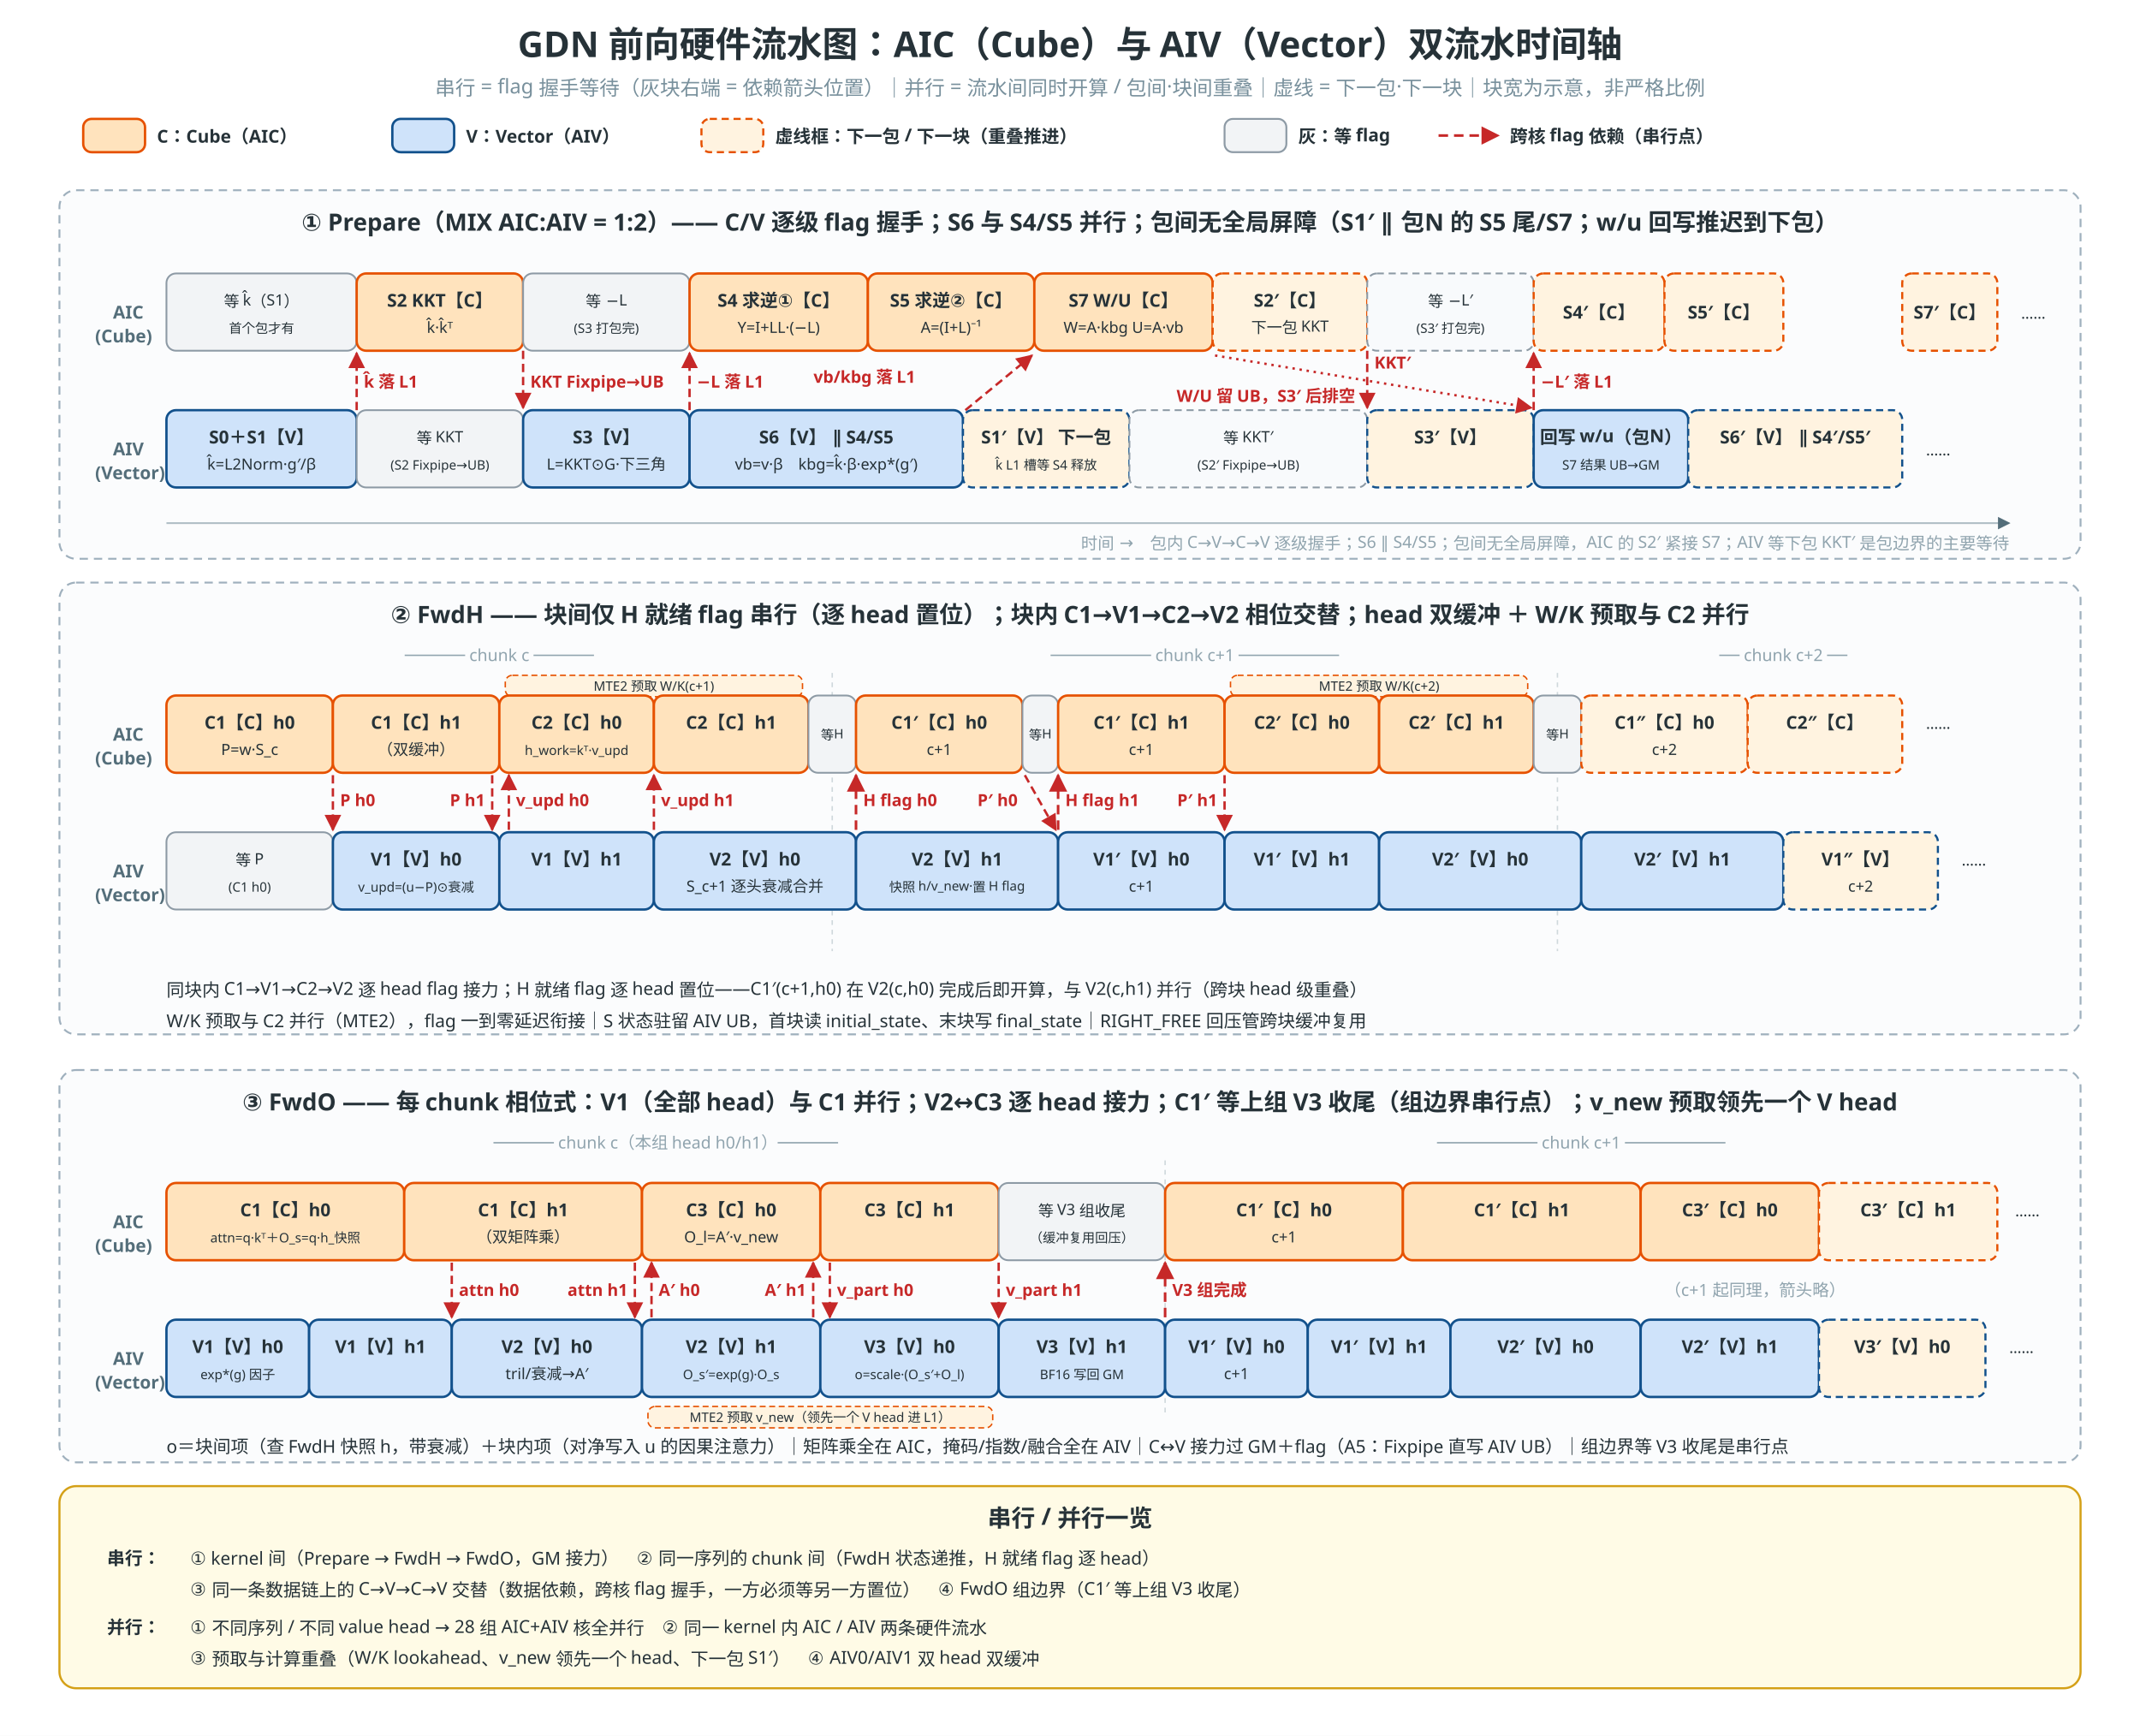
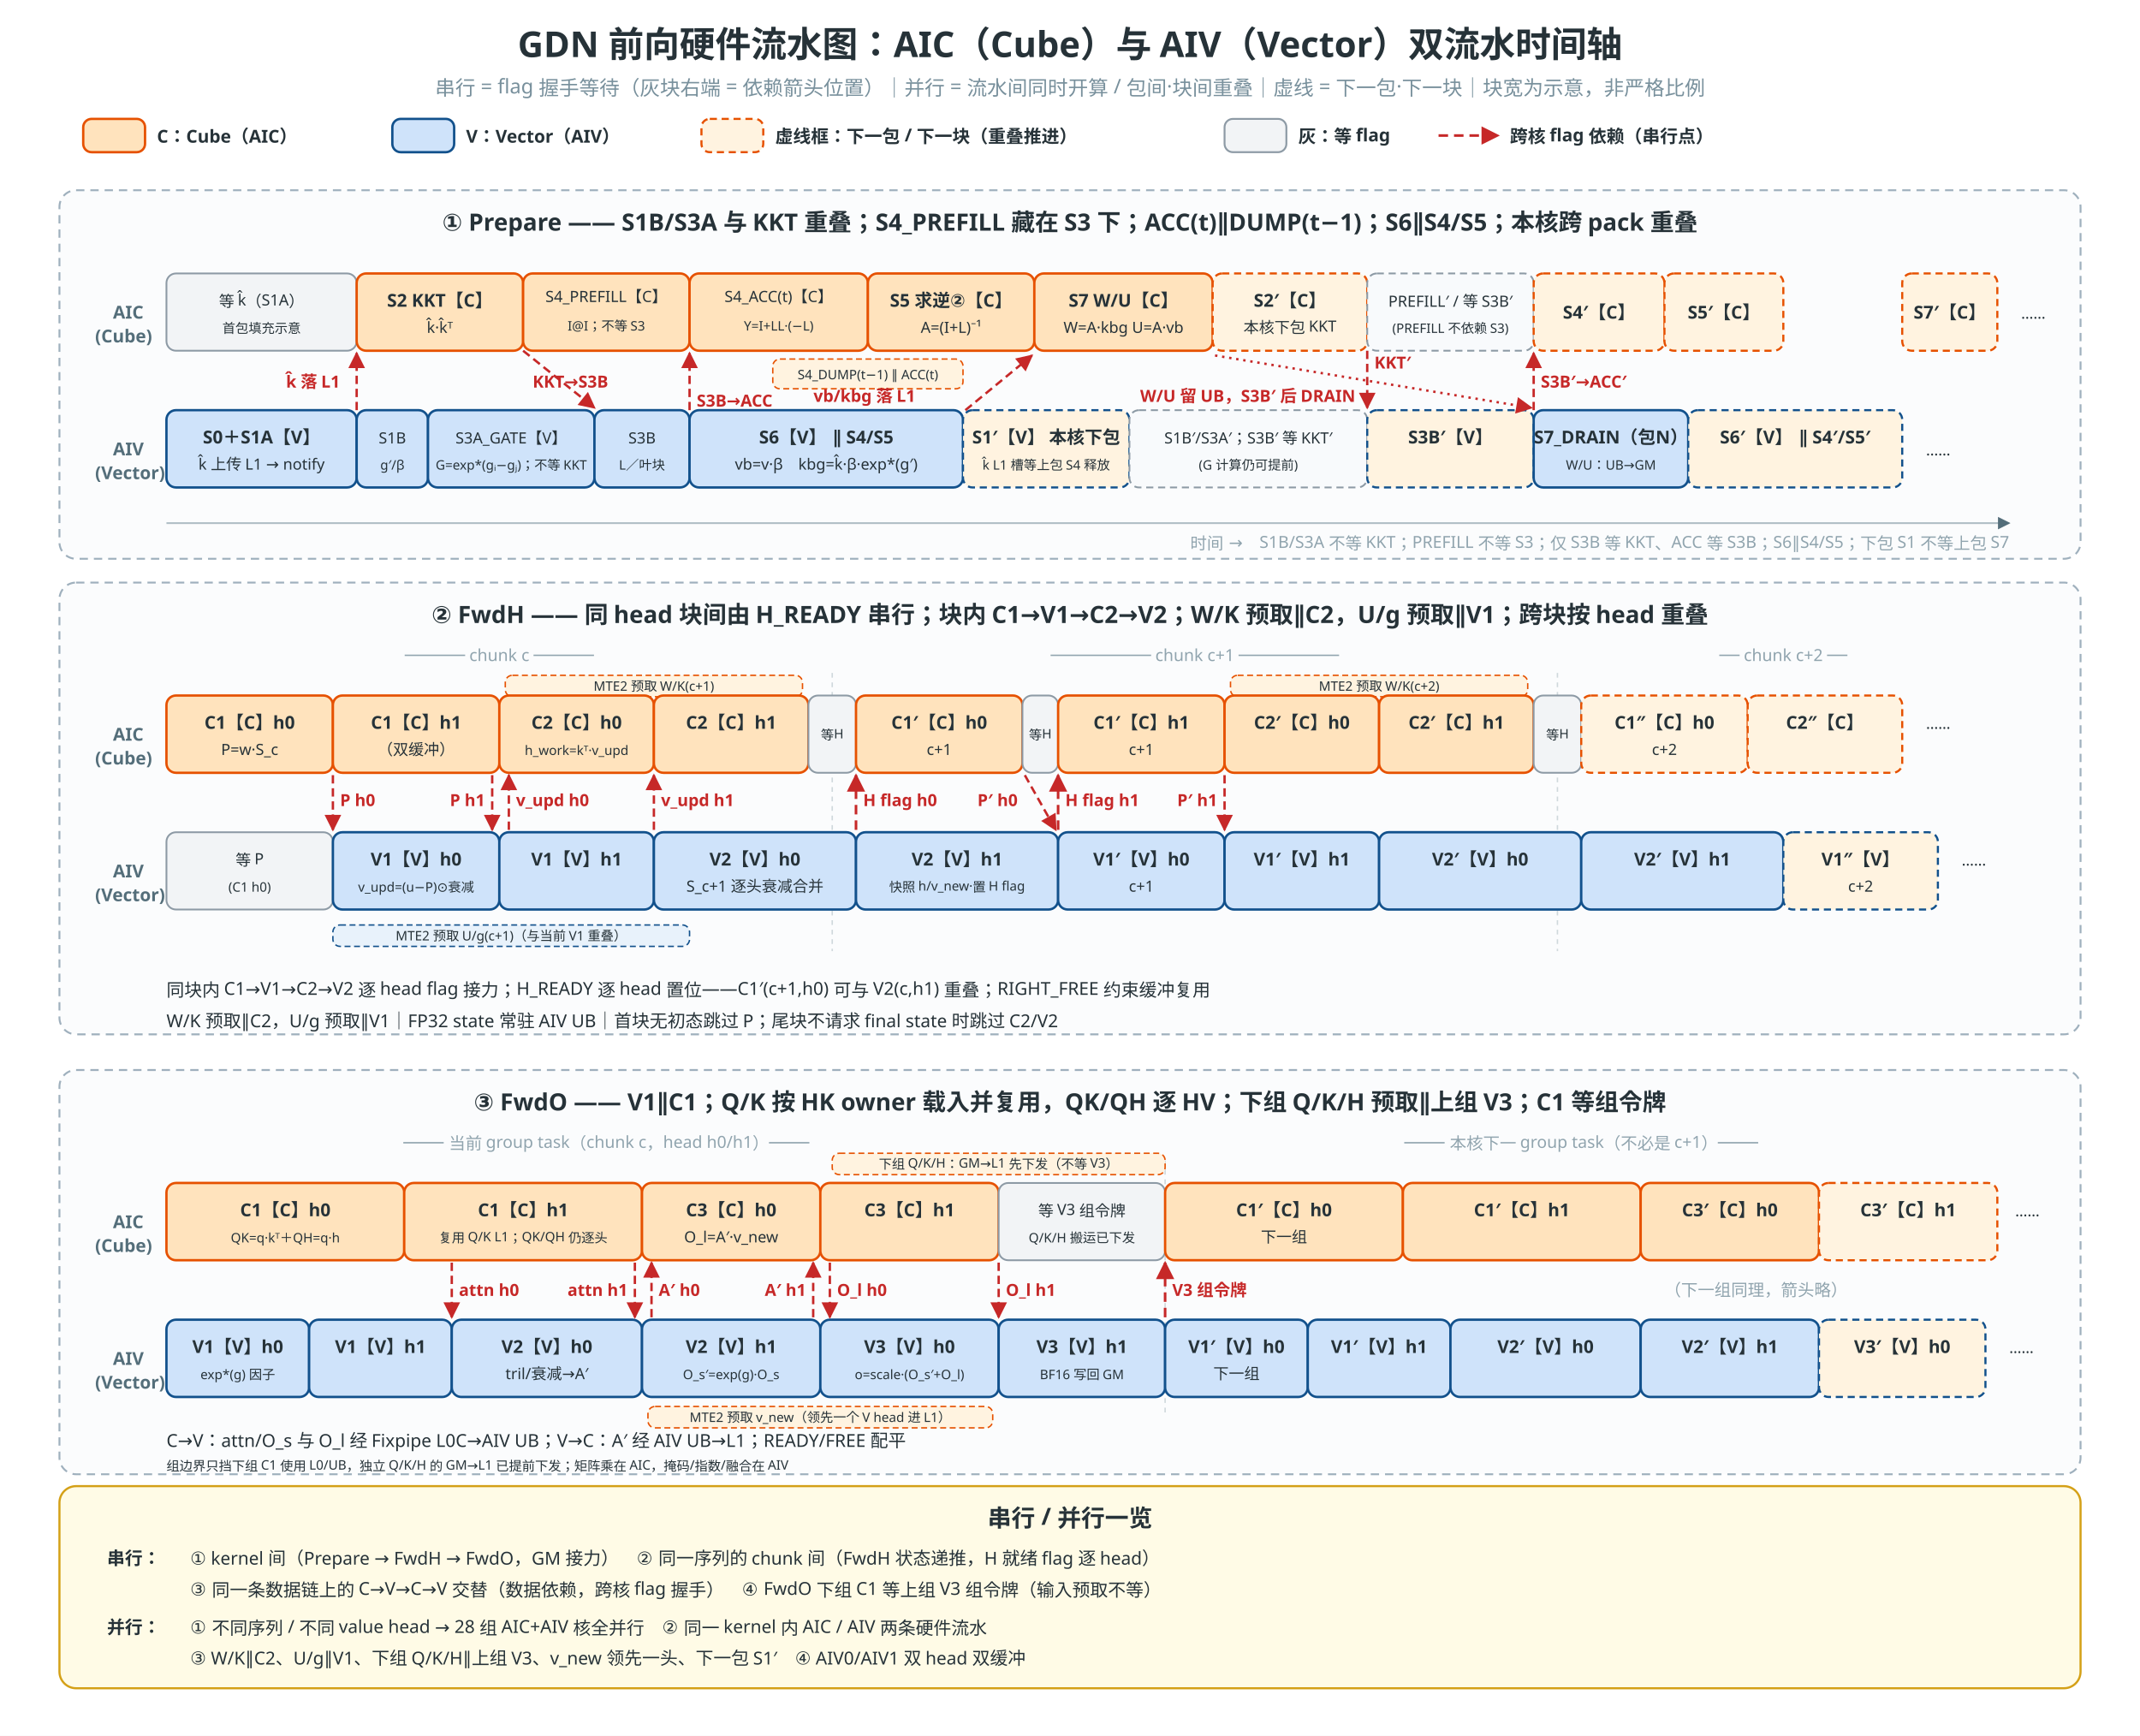
<svg xmlns="http://www.w3.org/2000/svg" width="1800" height="1460" viewBox="0 0 1800 1460">
  <style>
    text { font-family: 'Microsoft YaHei','PingFang SC',sans-serif; fill:#263238; }
    .title { font-size:30px; font-weight:bold; }
    .sub   { font-size:17px; fill:#78909c; }
    .grp   { font-size:20px; font-weight:bold; }
    .blk   { font-size:15px; font-weight:bold; }
    .blks  { font-size:13px; }
    .tiny  { font-size:11px; }
    .lane  { font-size:15px; font-weight:bold; fill:#546e7a; }
    .dep   { font-size:14px; fill:#c62828; font-weight:bold; }
    .ann   { font-size:15px; }
    .tick  { font-size:14px; fill:#90a4ae; }
  </style>
  <defs>
    <marker id="ar" viewBox="0 0 10 10" refX="9" refY="5" markerWidth="7" markerHeight="7" orient="auto-start-reverse">
      <path d="M0,0L10,5L0,10z" fill="#546e7a" />
    </marker>
    <marker id="arR" viewBox="0 0 10 10" refX="9" refY="5" markerWidth="7" markerHeight="7" orient="auto-start-reverse">
      <path d="M0,0L10,5L0,10z" fill="#c62828" />
    </marker>
  </defs>
  <rect width="1800" height="1460" fill="#ffffff" />
  <text x="900" y="48" text-anchor="middle" class="title">GDN 前向硬件流水图：AIC（Cube）与 AIV（Vector）双流水时间轴</text>
  <text x="900" y="80" text-anchor="middle" class="sub">串行 = flag 握手等待（灰块右端 = 依赖箭头位置）｜并行 = 流水间同时开算 / 包间·块间重叠｜虚线 = 下一包·下一块｜块宽为示意，非严格比例</text>
  <rect x="70" y="100" width="52" height="28" rx="7" fill="#ffe3bd" stroke="#e65100" stroke-width="2" />
  <text x="132" y="120" class="ann" font-weight="bold">C：Cube（AIC）</text>
  <rect x="330" y="100" width="52" height="28" rx="7" fill="#cfe3fa" stroke="#12518c" stroke-width="2" />
  <text x="392" y="120" class="ann" font-weight="bold">V：Vector（AIV）</text>
  <rect x="590" y="100" width="52" height="28" rx="7" fill="#fff3e0" stroke="#e65100" stroke-width="1.8" stroke-dasharray="6 4" />
  <text x="652" y="120" class="ann" font-weight="bold">虚线框：下一包 / 下一块（重叠推进）</text>
  <rect x="1030" y="100" width="52" height="28" rx="7" fill="#f2f4f6" stroke="#8d9aa5" stroke-width="1.6" />
  <text x="1092" y="120" class="ann" font-weight="bold">灰：等 flag</text>
  <line x1="1210" y1="114" x2="1260" y2="114" stroke="#c62828" stroke-width="2.2" stroke-dasharray="8 5" marker-end="url(#arR)" />
  <text x="1270" y="120" class="ann" font-weight="bold">跨核 flag 依赖（串行点）</text>
  <rect x="50" y="160" width="1700" height="310" rx="14" fill="#fbfcfd" stroke="#9fb0bd" stroke-width="1.6" stroke-dasharray="7 5" />
-   <text x="900" y="194" text-anchor="middle" class="grp">① Prepare（MIX AIC:AIV = 1:2）—— C/V 逐级 flag 握手；S6 与 S4/S5 并行；包间无全局屏障（S1′ ∥ 包N 的 S5 尾/S7；w/u 回写推迟到下包）</text>
+   <text x="900" y="194" text-anchor="middle" class="grp">① Prepare —— S1B/S3A 与 KKT 重叠；S4_PREFILL 藏在 S3 下；ACC(t)∥DUMP(t−1)；S6∥S4/S5；本核跨 pack 重叠</text>
  <text x="95" y="268" class="lane">AIC</text>
  <text x="80" y="288" class="lane">(Cube)</text>
  <text x="95" y="383" class="lane">AIV</text>
  <text x="80" y="403" class="lane">(Vector)</text>
  <rect x="140" y="230" width="160" height="65" rx="8" fill="#f2f4f6" stroke="#8d9aa5" stroke-width="1.5" />
-   <text x="220" y="258" text-anchor="middle" class="blks">等 k̂（S1）</text>
-   <text x="220" y="280" text-anchor="middle" class="tiny" fill="#78909c">首个包才有</text>
+   <text x="220" y="258" text-anchor="middle" class="blks">等 k̂（S1A）</text>
+   <text x="220" y="280" text-anchor="middle" class="tiny" fill="#78909c">首包填充示意</text>
  <rect x="300" y="230" width="140" height="65" rx="8" fill="#ffe3bd" stroke="#e65100" stroke-width="2" />
  <text x="370" y="258" text-anchor="middle" class="blk">S2 KKT【C】</text>
  <text x="370" y="280" text-anchor="middle" class="blks">k̂·k̂ᵀ</text>
-   <rect x="440" y="230" width="140" height="65" rx="8" fill="#f2f4f6" stroke="#8d9aa5" stroke-width="1.5" />
-   <text x="510" y="258" text-anchor="middle" class="blks">等 −L</text>
-   <text x="510" y="280" text-anchor="middle" class="tiny" fill="#78909c">(S3 打包完)</text>
+   <rect x="440" y="230" width="140" height="65" rx="8" fill="#ffe3bd" stroke="#e65100" stroke-width="2" />
+   <text x="510" y="254" text-anchor="middle" class="blks">S4_PREFILL【C】</text>
+   <text x="510" y="278" text-anchor="middle" class="tiny">I@I；不等 S3</text>
  <rect x="580" y="230" width="150" height="65" rx="8" fill="#ffe3bd" stroke="#e65100" stroke-width="2" />
-   <text x="655" y="258" text-anchor="middle" class="blk">S4 求逆①【C】</text>
-   <text x="655" y="280" text-anchor="middle" class="blks">Y=I+LL·(−L)</text>
+   <text x="655" y="254" text-anchor="middle" class="blks">S4_ACC(t)【C】</text>
+   <text x="655" y="278" text-anchor="middle" class="tiny">Y=I+LL·(−L)</text>
+   <rect x="650" y="302" width="160" height="25" rx="6" fill="#fff3e0" stroke="#e65100" stroke-width="1.2" stroke-dasharray="5 3" />
+   <text x="730" y="319" text-anchor="middle" class="tiny">S4_DUMP(t−1) ∥ ACC(t)</text>
  <rect x="730" y="230" width="140" height="65" rx="8" fill="#ffe3bd" stroke="#e65100" stroke-width="2" />
  <text x="800" y="258" text-anchor="middle" class="blk">S5 求逆②【C】</text>
  <text x="800" y="280" text-anchor="middle" class="blks">A=(I+L)⁻¹</text>
  <rect x="870" y="230" width="150" height="65" rx="8" fill="#ffe3bd" stroke="#e65100" stroke-width="2" />
  <text x="945" y="258" text-anchor="middle" class="blk">S7 W/U【C】</text>
  <text x="945" y="280" text-anchor="middle" class="blks">W=A·kbg U=A·vb</text>
  <rect x="1020" y="230" width="130" height="65" rx="8" fill="#fff3e0" stroke="#e65100" stroke-width="1.8" stroke-dasharray="6 4" />
  <text x="1085" y="258" text-anchor="middle" class="blk">S2′【C】</text>
-   <text x="1085" y="280" text-anchor="middle" class="blks">下一包 KKT</text>
+   <text x="1085" y="280" text-anchor="middle" class="blks">本核下包 KKT</text>
  <rect x="1150" y="230" width="140" height="65" rx="8" fill="#f8fafc" stroke="#8d9aa5" stroke-width="1.5" stroke-dasharray="6 4" />
-   <text x="1220" y="258" text-anchor="middle" class="blks">等 −L′</text>
-   <text x="1220" y="280" text-anchor="middle" class="tiny" fill="#78909c">(S3′ 打包完)</text>
+   <text x="1220" y="258" text-anchor="middle" class="blks">PREFILL′ / 等 S3B′</text>
+   <text x="1220" y="280" text-anchor="middle" class="tiny" fill="#78909c">(PREFILL 不依赖 S3)</text>
  <rect x="1290" y="230" width="110" height="65" rx="8" fill="#fff3e0" stroke="#e65100" stroke-width="1.8" stroke-dasharray="6 4" />
  <text x="1345" y="268" text-anchor="middle" class="blk">S4′【C】</text>
  <rect x="1400" y="230" width="100" height="65" rx="8" fill="#fff3e0" stroke="#e65100" stroke-width="1.8" stroke-dasharray="6 4" />
  <text x="1450" y="268" text-anchor="middle" class="blk">S5′【C】</text>
  <rect x="1600" y="230" width="80" height="65" rx="8" fill="#fff3e0" stroke="#e65100" stroke-width="1.8" stroke-dasharray="6 4" />
  <text x="1640" y="268" text-anchor="middle" class="blk">S7′【C】</text>
  <text x="1700" y="268" class="blks" fill="#90a4ae">……</text>
  <rect x="140" y="345" width="160" height="65" rx="8" fill="#cfe3fa" stroke="#12518c" stroke-width="2" />
-   <text x="220" y="373" text-anchor="middle" class="blk">S0＋S1【V】</text>
-   <text x="220" y="395" text-anchor="middle" class="blks">k̂=L2Norm·g′/β</text>
-   <rect x="300" y="345" width="140" height="65" rx="8" fill="#f2f4f6" stroke="#8d9aa5" stroke-width="1.5" />
-   <text x="370" y="373" text-anchor="middle" class="blks">等 KKT</text>
-   <text x="370" y="395" text-anchor="middle" class="tiny" fill="#78909c">(S2 Fixpipe→UB)</text>
-   <rect x="440" y="345" width="140" height="65" rx="8" fill="#cfe3fa" stroke="#12518c" stroke-width="2" />
-   <text x="510" y="373" text-anchor="middle" class="blk">S3【V】</text>
-   <text x="510" y="395" text-anchor="middle" class="blks">L=KKT⊙G·下三角</text>
+   <text x="220" y="373" text-anchor="middle" class="blk">S0＋S1A【V】</text>
+   <text x="220" y="395" text-anchor="middle" class="blks">k̂ 上传 L1 → notify</text>
+   <rect x="300" y="345" width="60" height="65" rx="8" fill="#cfe3fa" stroke="#12518c" stroke-width="2" />
+   <text x="330" y="373" text-anchor="middle" class="blks">S1B</text>
+   <text x="330" y="395" text-anchor="middle" class="tiny">g′/β</text>
+   <rect x="360" y="345" width="140" height="65" rx="8" fill="#cfe3fa" stroke="#12518c" stroke-width="2" />
+   <text x="430" y="373" text-anchor="middle" class="blks">S3A_GATE【V】</text>
+   <text x="430" y="395" text-anchor="middle" class="tiny">G=exp*(gᵢ−gⱼ)；不等 KKT</text>
+   <rect x="500" y="345" width="80" height="65" rx="8" fill="#cfe3fa" stroke="#12518c" stroke-width="2" />
+   <text x="540" y="373" text-anchor="middle" class="blks">S3B</text>
+   <text x="540" y="395" text-anchor="middle" class="tiny">L／叶块</text>
  <rect x="580" y="345" width="230" height="65" rx="8" fill="#cfe3fa" stroke="#12518c" stroke-width="2" />
  <text x="695" y="373" text-anchor="middle" class="blk">S6【V】 ∥ S4/S5</text>
  <text x="695" y="395" text-anchor="middle" class="blks">vb=v·β　kbg=k̂·β·exp*(g′)</text>
  <rect x="810" y="345" width="140" height="65" rx="8" fill="#fff3e0" stroke="#12518c" stroke-width="1.8" stroke-dasharray="6 4" />
-   <text x="880" y="373" text-anchor="middle" class="blk">S1′【V】 下一包</text>
-   <text x="880" y="395" text-anchor="middle" class="tiny">k̂ L1 槽等 S4 释放</text>
+   <text x="880" y="373" text-anchor="middle" class="blk">S1′【V】 本核下包</text>
+   <text x="880" y="395" text-anchor="middle" class="tiny">k̂ L1 槽等上包 S4 释放</text>
  <rect x="950" y="345" width="200" height="65" rx="8" fill="#f8fafc" stroke="#8d9aa5" stroke-width="1.5" stroke-dasharray="6 4" />
-   <text x="1050" y="373" text-anchor="middle" class="blks">等 KKT′</text>
-   <text x="1050" y="395" text-anchor="middle" class="tiny" fill="#78909c">(S2′ Fixpipe→UB)</text>
+   <text x="1050" y="373" text-anchor="middle" class="blks">S1B′/S3A′；S3B′ 等 KKT′</text>
+   <text x="1050" y="395" text-anchor="middle" class="tiny" fill="#78909c">(G 计算仍可提前)</text>
  <rect x="1150" y="345" width="140" height="65" rx="8" fill="#fff3e0" stroke="#12518c" stroke-width="1.8" stroke-dasharray="6 4" />
-   <text x="1220" y="373" text-anchor="middle" class="blk">S3′【V】</text>
+   <text x="1220" y="373" text-anchor="middle" class="blk">S3B′【V】</text>
  <rect x="1290" y="345" width="130" height="65" rx="8" fill="#cfe3fa" stroke="#12518c" stroke-width="2" />
-   <text x="1355" y="373" text-anchor="middle" class="blk">回写 w/u（包N）</text>
-   <text x="1355" y="395" text-anchor="middle" class="tiny">S7 结果 UB→GM</text>
+   <text x="1355" y="373" text-anchor="middle" class="blk">S7_DRAIN（包N）</text>
+   <text x="1355" y="395" text-anchor="middle" class="tiny">W/U：UB→GM</text>
  <rect x="1420" y="345" width="180" height="65" rx="8" fill="#fff3e0" stroke="#12518c" stroke-width="1.8" stroke-dasharray="6 4" />
  <text x="1510" y="373" text-anchor="middle" class="blk">S6′【V】 ∥ S4′/S5′</text>
  <text x="1620" y="383" class="blks" fill="#90a4ae">……</text>
  <line x1="300" y1="345" x2="300" y2="297" stroke="#c62828" stroke-width="2" stroke-dasharray="7 4" marker-end="url(#arR)" />
-   <text x="306" y="326" class="dep">k̂ 落 L1</text>
-   <line x1="440" y1="295" x2="440" y2="343" stroke="#c62828" stroke-width="2" stroke-dasharray="7 4" marker-end="url(#arR)" />
-   <text x="446" y="326" class="dep">KKT Fixpipe→UB</text>
+   <text x="286" y="326" text-anchor="end" class="dep">k̂ 落 L1</text>
+   <line x1="440" y1="295" x2="500" y2="343" stroke="#c62828" stroke-width="2" stroke-dasharray="7 4" marker-end="url(#arR)" />
+   <text x="448" y="326" class="dep">KKT→S3B</text>
  <line x1="580" y1="345" x2="580" y2="297" stroke="#c62828" stroke-width="2" stroke-dasharray="7 4" marker-end="url(#arR)" />
-   <text x="586" y="326" class="dep">−L 落 L1</text>
+   <text x="586" y="342" class="dep">S3B→ACC</text>
  <line x1="812" y1="345" x2="868" y2="299" stroke="#c62828" stroke-width="2" stroke-dasharray="7 4" marker-end="url(#arR)" />
-   <text x="770" y="322" text-anchor="end" class="dep">vb/kbg 落 L1</text>
+   <text x="770" y="338" text-anchor="end" class="dep">vb/kbg 落 L1</text>
  <line x1="1022" y1="299" x2="1288" y2="343" stroke="#c62828" stroke-width="2" stroke-dasharray="2 4" marker-end="url(#arR)" />
-   <text x="1140" y="338" text-anchor="end" class="dep">W/U 留 UB，S3′ 后排空</text>
+   <text x="1140" y="338" text-anchor="end" class="dep">W/U 留 UB，S3B′ 后 DRAIN</text>
  <line x1="1150" y1="295" x2="1150" y2="343" stroke="#c62828" stroke-width="2" stroke-dasharray="7 4" marker-end="url(#arR)" />
  <text x="1156" y="310" class="dep" font-size="12">KKT′</text>
  <line x1="1290" y1="345" x2="1290" y2="297" stroke="#c62828" stroke-width="2" stroke-dasharray="7 4" marker-end="url(#arR)" />
-   <text x="1296" y="326" class="dep">−L′ 落 L1</text>
+   <text x="1296" y="326" class="dep">S3B′→ACC′</text>
  <line x1="140" y1="440" x2="1690" y2="440" stroke="#b0bec5" stroke-width="1.5" marker-end="url(#ar)" />
-   <text x="1690" y="462" text-anchor="end" class="tick">时间 →　包内 C→V→C→V 逐级握手；S6 ∥ S4/S5；包间无全局屏障，AIC 的 S2′ 紧接 S7；AIV 等下包 KKT′ 是包边界的主要等待</text>
+   <text x="1690" y="462" text-anchor="end" class="tick">时间 →　S1B/S3A 不等 KKT；PREFILL 不等 S3；仅 S3B 等 KKT、ACC 等 S3B；S6∥S4/S5；下包 S1 不等上包 S7</text>
  <rect x="50" y="490" width="1700" height="380" rx="14" fill="#fbfcfd" stroke="#9fb0bd" stroke-width="1.6" stroke-dasharray="7 5" />
-   <text x="900" y="524" text-anchor="middle" class="grp">② FwdH —— 块间仅 H 就绪 flag 串行（逐 head 置位）；块内 C1→V1→C2→V2 相位交替；head 双缓冲 ＋ W/K 预取与 C2 并行</text>
+   <text x="900" y="524" text-anchor="middle" class="grp">② FwdH —— 同 head 块间由 H_READY 串行；块内 C1→V1→C2→V2；W/K 预取∥C2，U/g 预取∥V1；跨块按 head 重叠</text>
  <text x="95" y="623" class="lane">AIC</text>
  <text x="80" y="643" class="lane">(Cube)</text>
  <text x="95" y="738" class="lane">AIV</text>
  <text x="80" y="758" class="lane">(Vector)</text>
  <text x="420" y="556" text-anchor="middle" class="tick">────── chunk c ──────</text>
  <text x="1005" y="556" text-anchor="middle" class="tick">────────── chunk c+1 ──────────</text>
  <text x="1500" y="556" text-anchor="middle" class="tick">── chunk c+2 ──</text>
  <line x1="700" y1="566" x2="700" y2="800" stroke="#cfd8dc" stroke-width="1.2" stroke-dasharray="4 4" />
  <line x1="1310" y1="566" x2="1310" y2="800" stroke="#cfd8dc" stroke-width="1.2" stroke-dasharray="4 4" />
  <rect x="425" y="568" width="250" height="18" rx="6" fill="#fff3e0" stroke="#e65100" stroke-width="1.2" stroke-dasharray="5 3" />
  <text x="550" y="581" text-anchor="middle" class="tiny" fill="#9c5700">MTE2 预取 W/K(c+1)</text>
  <rect x="1035" y="568" width="250" height="18" rx="6" fill="#fff3e0" stroke="#e65100" stroke-width="1.2" stroke-dasharray="5 3" />
  <text x="1160" y="581" text-anchor="middle" class="tiny" fill="#9c5700">MTE2 预取 W/K(c+2)</text>
  <rect x="140" y="585" width="140" height="65" rx="8" fill="#ffe3bd" stroke="#e65100" stroke-width="2" />
  <text x="210" y="613" text-anchor="middle" class="blk">C1【C】h0</text>
  <text x="210" y="635" text-anchor="middle" class="blks">P=w·S_c</text>
  <rect x="280" y="585" width="140" height="65" rx="8" fill="#ffe3bd" stroke="#e65100" stroke-width="2" />
  <text x="350" y="613" text-anchor="middle" class="blk">C1【C】h1</text>
  <text x="350" y="635" text-anchor="middle" class="blks">（双缓冲）</text>
  <rect x="420" y="585" width="130" height="65" rx="8" fill="#ffe3bd" stroke="#e65100" stroke-width="2" />
  <text x="485" y="613" text-anchor="middle" class="blk">C2【C】h0</text>
  <text x="485" y="635" text-anchor="middle" class="tiny">h_work=kᵀ·v_upd</text>
  <rect x="550" y="585" width="130" height="65" rx="8" fill="#ffe3bd" stroke="#e65100" stroke-width="2" />
  <text x="615" y="613" text-anchor="middle" class="blk">C2【C】h1</text>
  <rect x="680" y="585" width="40" height="65" rx="8" fill="#f2f4f6" stroke="#8d9aa5" stroke-width="1.5" />
  <text x="700" y="622" text-anchor="middle" class="tiny" fill="#78909c">等H</text>
  <rect x="720" y="585" width="140" height="65" rx="8" fill="#ffe3bd" stroke="#e65100" stroke-width="2" />
  <text x="790" y="613" text-anchor="middle" class="blk">C1′【C】h0</text>
  <text x="790" y="635" text-anchor="middle" class="blks">c+1</text>
  <rect x="860" y="585" width="30" height="65" rx="8" fill="#f2f4f6" stroke="#8d9aa5" stroke-width="1.5" />
  <text x="875" y="622" text-anchor="middle" class="tiny" fill="#78909c">等H</text>
  <rect x="890" y="585" width="140" height="65" rx="8" fill="#ffe3bd" stroke="#e65100" stroke-width="2" />
  <text x="960" y="613" text-anchor="middle" class="blk">C1′【C】h1</text>
  <text x="960" y="635" text-anchor="middle" class="blks">c+1</text>
  <rect x="1030" y="585" width="130" height="65" rx="8" fill="#ffe3bd" stroke="#e65100" stroke-width="2" />
  <text x="1095" y="613" text-anchor="middle" class="blk">C2′【C】h0</text>
  <rect x="1160" y="585" width="130" height="65" rx="8" fill="#ffe3bd" stroke="#e65100" stroke-width="2" />
  <text x="1225" y="613" text-anchor="middle" class="blk">C2′【C】h1</text>
  <rect x="1290" y="585" width="40" height="65" rx="8" fill="#f2f4f6" stroke="#8d9aa5" stroke-width="1.5" />
  <text x="1310" y="622" text-anchor="middle" class="tiny" fill="#78909c">等H</text>
  <rect x="1330" y="585" width="140" height="65" rx="8" fill="#fff3e0" stroke="#e65100" stroke-width="1.8" stroke-dasharray="6 4" />
  <text x="1400" y="613" text-anchor="middle" class="blk">C1″【C】h0</text>
  <text x="1400" y="635" text-anchor="middle" class="blks">c+2</text>
  <rect x="1470" y="585" width="130" height="65" rx="8" fill="#fff3e0" stroke="#e65100" stroke-width="1.8" stroke-dasharray="6 4" />
  <text x="1535" y="613" text-anchor="middle" class="blk">C2″【C】</text>
  <text x="1620" y="613" class="blks" fill="#90a4ae">……</text>
  <rect x="140" y="700" width="140" height="65" rx="8" fill="#f2f4f6" stroke="#8d9aa5" stroke-width="1.5" />
  <text x="210" y="728" text-anchor="middle" class="blks">等 P</text>
  <text x="210" y="750" text-anchor="middle" class="tiny" fill="#78909c">(C1 h0)</text>
  <rect x="280" y="700" width="140" height="65" rx="8" fill="#cfe3fa" stroke="#12518c" stroke-width="2" />
  <text x="350" y="728" text-anchor="middle" class="blk">V1【V】h0</text>
  <text x="350" y="750" text-anchor="middle" class="tiny">v_upd=(u−P)⊙衰减</text>
  <rect x="420" y="700" width="130" height="65" rx="8" fill="#cfe3fa" stroke="#12518c" stroke-width="2" />
  <text x="485" y="728" text-anchor="middle" class="blk">V1【V】h1</text>
  <rect x="550" y="700" width="170" height="65" rx="8" fill="#cfe3fa" stroke="#12518c" stroke-width="2" />
  <text x="635" y="728" text-anchor="middle" class="blk">V2【V】h0</text>
  <text x="635" y="750" text-anchor="middle" class="blks">S_c+1 逐头衰减合并</text>
  <rect x="720" y="700" width="170" height="65" rx="8" fill="#cfe3fa" stroke="#12518c" stroke-width="2" />
  <text x="805" y="728" text-anchor="middle" class="blk">V2【V】h1</text>
  <text x="805" y="750" text-anchor="middle" class="tiny">快照 h/v_new·置 H flag</text>
  <rect x="890" y="700" width="140" height="65" rx="8" fill="#cfe3fa" stroke="#12518c" stroke-width="2" />
  <text x="960" y="728" text-anchor="middle" class="blk">V1′【V】h0</text>
  <text x="960" y="750" text-anchor="middle" class="blks">c+1</text>
  <rect x="1030" y="700" width="130" height="65" rx="8" fill="#cfe3fa" stroke="#12518c" stroke-width="2" />
  <text x="1095" y="728" text-anchor="middle" class="blk">V1′【V】h1</text>
  <rect x="1160" y="700" width="170" height="65" rx="8" fill="#cfe3fa" stroke="#12518c" stroke-width="2" />
  <text x="1245" y="728" text-anchor="middle" class="blk">V2′【V】h0</text>
  <rect x="1330" y="700" width="170" height="65" rx="8" fill="#cfe3fa" stroke="#12518c" stroke-width="2" />
  <text x="1415" y="728" text-anchor="middle" class="blk">V2′【V】h1</text>
  <rect x="1500" y="700" width="130" height="65" rx="8" fill="#fff3e0" stroke="#12518c" stroke-width="1.8" stroke-dasharray="6 4" />
  <text x="1565" y="728" text-anchor="middle" class="blk">V1″【V】</text>
  <text x="1565" y="750" text-anchor="middle" class="blks">c+2</text>
  <text x="1650" y="728" class="blks" fill="#90a4ae">……</text>
  <line x1="280" y1="652" x2="280" y2="698" stroke="#c62828" stroke-width="2" stroke-dasharray="7 4" marker-end="url(#arR)" />
  <text x="286" y="678" class="dep">P h0</text>
  <line x1="414" y1="652" x2="414" y2="698" stroke="#c62828" stroke-width="2" stroke-dasharray="7 4" marker-end="url(#arR)" />
  <text x="408" y="678" text-anchor="end" class="dep">P h1</text>
  <line x1="428" y1="698" x2="428" y2="652" stroke="#c62828" stroke-width="2" stroke-dasharray="7 4" marker-end="url(#arR)" />
  <text x="434" y="678" class="dep">v_upd h0</text>
  <line x1="550" y1="698" x2="550" y2="652" stroke="#c62828" stroke-width="2" stroke-dasharray="7 4" marker-end="url(#arR)" />
  <text x="556" y="678" class="dep">v_upd h1</text>
  <line x1="720" y1="698" x2="720" y2="652" stroke="#c62828" stroke-width="2.2" stroke-dasharray="8 5" marker-end="url(#arR)" />
  <text x="726" y="678" class="dep">H flag h0</text>
  <line x1="862" y1="652" x2="888" y2="698" stroke="#c62828" stroke-width="2" stroke-dasharray="7 4" marker-end="url(#arR)" />
  <text x="856" y="678" text-anchor="end" class="dep">P′ h0</text>
  <line x1="890" y1="698" x2="890" y2="652" stroke="#c62828" stroke-width="2.2" stroke-dasharray="8 5" marker-end="url(#arR)" />
  <text x="896" y="678" class="dep">H flag h1</text>
  <line x1="1030" y1="652" x2="1030" y2="698" stroke="#c62828" stroke-width="2" stroke-dasharray="7 4" marker-end="url(#arR)" />
  <text x="1024" y="678" text-anchor="end" class="dep">P′ h1</text>
-   <text x="140" y="838" class="ann" fill="#546e7a">同块内 C1→V1→C2→V2 逐 head flag 接力；H 就绪 flag 逐 head 置位——C1′(c+1,h0) 在 V2(c,h0) 完成后即开算，与 V2(c,h1) 并行（跨块 head 级重叠）</text>
-   <text x="140" y="864" class="ann" fill="#546e7a">W/K 预取与 C2 并行（MTE2），flag 一到零延迟衔接｜S 状态驻留 AIV UB，首块读 initial_state、末块写 final_state｜RIGHT_FREE 回压管跨块缓冲复用</text>
-   <rect x="50" y="900" width="1700" height="330" rx="14" fill="#fbfcfd" stroke="#9fb0bd" stroke-width="1.6" stroke-dasharray="7 5" />
-   <text x="900" y="934" text-anchor="middle" class="grp">③ FwdO —— 每 chunk 相位式：V1（全部 head）与 C1 并行；V2↔C3 逐 head 接力；C1′ 等上组 V3 收尾（组边界串行点）；v_new 预取领先一个 V head</text>
+   <rect x="280" y="778" width="300" height="18" rx="6" fill="#e8f2fb" stroke="#12518c" stroke-width="1.2" stroke-dasharray="5 3" />
+   <text x="430" y="791" text-anchor="middle" class="tiny" fill="#12518c">MTE2 预取 U/g(c+1)（与当前 V1 重叠）</text>
+   <text x="140" y="838" class="ann" fill="#546e7a">同块内 C1→V1→C2→V2 逐 head flag 接力；H_READY 逐 head 置位——C1′(c+1,h0) 可与 V2(c,h1) 重叠；RIGHT_FREE 约束缓冲复用</text>
+   <text x="140" y="864" class="ann" fill="#546e7a">W/K 预取∥C2，U/g 预取∥V1｜FP32 state 常驻 AIV UB｜首块无初态跳过 P；尾块不请求 final state 时跳过 C2/V2</text>
+   <rect x="50" y="900" width="1700" height="340" rx="14" fill="#fbfcfd" stroke="#9fb0bd" stroke-width="1.6" stroke-dasharray="7 5" />
+   <text x="900" y="934" text-anchor="middle" class="grp">③ FwdO —— V1∥C1；Q/K 按 HK owner 载入并复用，QK/QH 逐 HV；下组 Q/K/H 预取∥上组 V3；C1 等组令牌</text>
  <text x="95" y="1033" class="lane">AIC</text>
  <text x="80" y="1053" class="lane">(Cube)</text>
  <text x="95" y="1148" class="lane">AIV</text>
  <text x="80" y="1168" class="lane">(Vector)</text>
-   <text x="560" y="966" text-anchor="middle" class="tick">────── chunk c（本组 head h0/h1）──────</text>
-   <text x="1330" y="966" text-anchor="middle" class="tick">────────── chunk c+1 ──────────</text>
+   <text x="510" y="966" text-anchor="middle" class="tick">──── 当前 group task（chunk c，head h0/h1）────</text>
+   <text x="1330" y="966" text-anchor="middle" class="tick">──── 本核下一 group task（不必是 c+1）────</text>
  <line x1="980" y1="976" x2="980" y2="1190" stroke="#cfd8dc" stroke-width="1.2" stroke-dasharray="4 4" />
+   <rect x="700" y="970" width="280" height="18" rx="6" fill="#fff3e0" stroke="#e65100" stroke-width="1.2" stroke-dasharray="5 3" />
+   <text x="840" y="983" text-anchor="middle" class="tiny" fill="#9c5700">下组 Q/K/H：GM→L1 先下发（不等 V3）</text>
  <rect x="140" y="995" width="200" height="65" rx="8" fill="#ffe3bd" stroke="#e65100" stroke-width="2" />
  <text x="240" y="1023" text-anchor="middle" class="blk">C1【C】h0</text>
-   <text x="240" y="1045" text-anchor="middle" class="tiny">attn=q·kᵀ＋O_s=q·h_快照</text>
+   <text x="240" y="1045" text-anchor="middle" class="tiny">QK=q·kᵀ＋QH=q·h</text>
  <rect x="340" y="995" width="200" height="65" rx="8" fill="#ffe3bd" stroke="#e65100" stroke-width="2" />
  <text x="440" y="1023" text-anchor="middle" class="blk">C1【C】h1</text>
-   <text x="440" y="1045" text-anchor="middle" class="blks">（双矩阵乘）</text>
+   <text x="440" y="1045" text-anchor="middle" class="tiny">复用 Q/K L1；QK/QH 仍逐头</text>
  <rect x="540" y="995" width="150" height="65" rx="8" fill="#ffe3bd" stroke="#e65100" stroke-width="2" />
  <text x="615" y="1023" text-anchor="middle" class="blk">C3【C】h0</text>
  <text x="615" y="1045" text-anchor="middle" class="blks">O_l=A′·v_new</text>
  <rect x="690" y="995" width="150" height="65" rx="8" fill="#ffe3bd" stroke="#e65100" stroke-width="2" />
  <text x="765" y="1023" text-anchor="middle" class="blk">C3【C】h1</text>
  <rect x="840" y="995" width="140" height="65" rx="8" fill="#f2f4f6" stroke="#8d9aa5" stroke-width="1.5" />
-   <text x="910" y="1023" text-anchor="middle" class="blks">等 V3 组收尾</text>
-   <text x="910" y="1045" text-anchor="middle" class="tiny" fill="#78909c">（缓冲复用回压）</text>
+   <text x="910" y="1023" text-anchor="middle" class="blks">等 V3 组令牌</text>
+   <text x="910" y="1045" text-anchor="middle" class="tiny" fill="#78909c">Q/K/H 搬运已下发</text>
  <rect x="980" y="995" width="200" height="65" rx="8" fill="#ffe3bd" stroke="#e65100" stroke-width="2" />
  <text x="1080" y="1023" text-anchor="middle" class="blk">C1′【C】h0</text>
-   <text x="1080" y="1045" text-anchor="middle" class="blks">c+1</text>
+   <text x="1080" y="1045" text-anchor="middle" class="blks">下一组</text>
  <rect x="1180" y="995" width="200" height="65" rx="8" fill="#ffe3bd" stroke="#e65100" stroke-width="2" />
  <text x="1280" y="1023" text-anchor="middle" class="blk">C1′【C】h1</text>
  <rect x="1380" y="995" width="150" height="65" rx="8" fill="#ffe3bd" stroke="#e65100" stroke-width="2" />
  <text x="1455" y="1023" text-anchor="middle" class="blk">C3′【C】h0</text>
  <rect x="1530" y="995" width="150" height="65" rx="8" fill="#fff3e0" stroke="#e65100" stroke-width="1.8" stroke-dasharray="6 4" />
  <text x="1605" y="1023" text-anchor="middle" class="blk">C3′【C】h1</text>
  <text x="1695" y="1023" class="blks" fill="#90a4ae">……</text>
  <rect x="140" y="1110" width="120" height="65" rx="8" fill="#cfe3fa" stroke="#12518c" stroke-width="2" />
  <text x="200" y="1138" text-anchor="middle" class="blk">V1【V】h0</text>
  <text x="200" y="1160" text-anchor="middle" class="tiny">exp*(g) 因子</text>
  <rect x="260" y="1110" width="120" height="65" rx="8" fill="#cfe3fa" stroke="#12518c" stroke-width="2" />
  <text x="320" y="1138" text-anchor="middle" class="blk">V1【V】h1</text>
  <rect x="380" y="1110" width="160" height="65" rx="8" fill="#cfe3fa" stroke="#12518c" stroke-width="2" />
  <text x="460" y="1138" text-anchor="middle" class="blk">V2【V】h0</text>
  <text x="460" y="1160" text-anchor="middle" class="blks">tril/衰减→A′</text>
  <rect x="540" y="1110" width="150" height="65" rx="8" fill="#cfe3fa" stroke="#12518c" stroke-width="2" />
  <text x="615" y="1138" text-anchor="middle" class="blk">V2【V】h1</text>
  <text x="615" y="1160" text-anchor="middle" class="tiny">O_s′=exp(g)·O_s</text>
  <rect x="690" y="1110" width="150" height="65" rx="8" fill="#cfe3fa" stroke="#12518c" stroke-width="2" />
  <text x="765" y="1138" text-anchor="middle" class="blk">V3【V】h0</text>
  <text x="765" y="1160" text-anchor="middle" class="tiny">o=scale·(O_s′+O_l)</text>
  <rect x="840" y="1110" width="140" height="65" rx="8" fill="#cfe3fa" stroke="#12518c" stroke-width="2" />
  <text x="910" y="1138" text-anchor="middle" class="blk">V3【V】h1</text>
  <text x="910" y="1160" text-anchor="middle" class="tiny">BF16 写回 GM</text>
  <rect x="980" y="1110" width="120" height="65" rx="8" fill="#cfe3fa" stroke="#12518c" stroke-width="2" />
  <text x="1040" y="1138" text-anchor="middle" class="blk">V1′【V】h0</text>
-   <text x="1040" y="1160" text-anchor="middle" class="blks">c+1</text>
+   <text x="1040" y="1160" text-anchor="middle" class="blks">下一组</text>
  <rect x="1100" y="1110" width="120" height="65" rx="8" fill="#cfe3fa" stroke="#12518c" stroke-width="2" />
  <text x="1160" y="1138" text-anchor="middle" class="blk">V1′【V】h1</text>
  <rect x="1220" y="1110" width="160" height="65" rx="8" fill="#cfe3fa" stroke="#12518c" stroke-width="2" />
  <text x="1300" y="1138" text-anchor="middle" class="blk">V2′【V】h0</text>
  <rect x="1380" y="1110" width="150" height="65" rx="8" fill="#cfe3fa" stroke="#12518c" stroke-width="2" />
  <text x="1455" y="1138" text-anchor="middle" class="blk">V2′【V】h1</text>
  <rect x="1530" y="1110" width="140" height="65" rx="8" fill="#fff3e0" stroke="#12518c" stroke-width="1.8" stroke-dasharray="6 4" />
  <text x="1600" y="1138" text-anchor="middle" class="blk">V3′【V】h0</text>
  <text x="1690" y="1138" class="blks" fill="#90a4ae">……</text>
  <line x1="380" y1="1062" x2="380" y2="1108" stroke="#c62828" stroke-width="2" stroke-dasharray="7 4" marker-end="url(#arR)" />
  <text x="386" y="1090" class="dep">attn h0</text>
  <line x1="534" y1="1062" x2="534" y2="1108" stroke="#c62828" stroke-width="2" stroke-dasharray="7 4" marker-end="url(#arR)" />
  <text x="528" y="1090" text-anchor="end" class="dep">attn h1</text>
  <line x1="548" y1="1108" x2="548" y2="1062" stroke="#c62828" stroke-width="2" stroke-dasharray="7 4" marker-end="url(#arR)" />
  <text x="554" y="1090" class="dep">A′ h0</text>
  <line x1="684" y1="1108" x2="684" y2="1062" stroke="#c62828" stroke-width="2" stroke-dasharray="7 4" marker-end="url(#arR)" />
  <text x="678" y="1090" text-anchor="end" class="dep">A′ h1</text>
  <line x1="698" y1="1062" x2="698" y2="1108" stroke="#c62828" stroke-width="2" stroke-dasharray="7 4" marker-end="url(#arR)" />
-   <text x="704" y="1090" class="dep">v_part h0</text>
+   <text x="704" y="1090" class="dep">O_l h0</text>
  <line x1="840" y1="1062" x2="840" y2="1108" stroke="#c62828" stroke-width="2" stroke-dasharray="7 4" marker-end="url(#arR)" />
-   <text x="846" y="1090" class="dep">v_part h1</text>
+   <text x="846" y="1090" class="dep">O_l h1</text>
  <line x1="980" y1="1108" x2="980" y2="1062" stroke="#c62828" stroke-width="2.2" stroke-dasharray="8 5" marker-end="url(#arR)" />
-   <text x="986" y="1090" class="dep">V3 组完成</text>
-   <text x="1400" y="1090" class="tick">（c+1 起同理，箭头略）</text>
+   <text x="986" y="1090" class="dep">V3 组令牌</text>
+   <text x="1400" y="1090" class="tick">（下一组同理，箭头略）</text>
  <rect x="545" y="1183" width="290" height="18" rx="6" fill="#fff3e0" stroke="#e65100" stroke-width="1.2" stroke-dasharray="5 3" />
  <text x="690" y="1196" text-anchor="middle" class="tiny" fill="#9c5700">MTE2 预取 v_new（领先一个 V head 进 L1）</text>
-   <text x="140" y="1222" class="ann" fill="#546e7a">o＝块间项（查 FwdH 快照 h，带衰减）＋块内项（对净写入 u 的因果注意力）｜矩阵乘全在 AIC，掩码/指数/融合全在 AIV｜C↔V 接力过 GM＋flag（A5：Fixpipe 直写 AIV UB）｜组边界等 V3 收尾是串行点</text>
+   <text x="140" y="1217" class="ann" fill="#546e7a">C→V：attn/O_s 与 O_l 经 Fixpipe L0C→AIV UB；V→C：A′ 经 AIV UB→L1；READY/FREE 配平</text>
+   <text x="140" y="1237" class="tiny" fill="#546e7a">组边界只挡下组 C1 使用 L0/UB，独立 Q/K/H 的 GM→L1 已提前下发；矩阵乘在 AIC，掩码/指数/融合在 AIV</text>
  <rect x="50" y="1250" width="1700" height="170" rx="14" fill="#fffbe6" stroke="#d4a017" stroke-width="1.8" />
  <text x="900" y="1284" text-anchor="middle" class="grp">串行 / 并行一览</text>
  <text x="90" y="1316" class="ann" font-weight="bold">串行：</text>
  <text x="160" y="1316" class="ann">① kernel 间（Prepare → FwdH → FwdO，GM 接力）　② 同一序列的 chunk 间（FwdH 状态递推，H 就绪 flag 逐 head）</text>
-   <text x="160" y="1342" class="ann">③ 同一条数据链上的 C→V→C→V 交替（数据依赖，跨核 flag 握手，一方必须等另一方置位）　④ FwdO 组边界（C1′ 等上组 V3 收尾）</text>
+   <text x="160" y="1342" class="ann">③ 同一条数据链上的 C→V→C→V 交替（数据依赖，跨核 flag 握手）　④ FwdO 下组 C1 等上组 V3 组令牌（输入预取不等）</text>
  <text x="90" y="1374" class="ann" font-weight="bold">并行：</text>
  <text x="160" y="1374" class="ann">① 不同序列 / 不同 value head → 28 组 AIC+AIV 核全并行　② 同一 kernel 内 AIC / AIV 两条硬件流水</text>
-   <text x="160" y="1400" class="ann">③ 预取与计算重叠（W/K lookahead、v_new 领先一个 head、下一包 S1′）　④ AIV0/AIV1 双 head 双缓冲</text>
+   <text x="160" y="1400" class="ann">③ W/K∥C2、U/g∥V1、下组 Q/K/H∥上组 V3、v_new 领先一头、下一包 S1′　④ AIV0/AIV1 双 head 双缓冲</text>
</svg>
